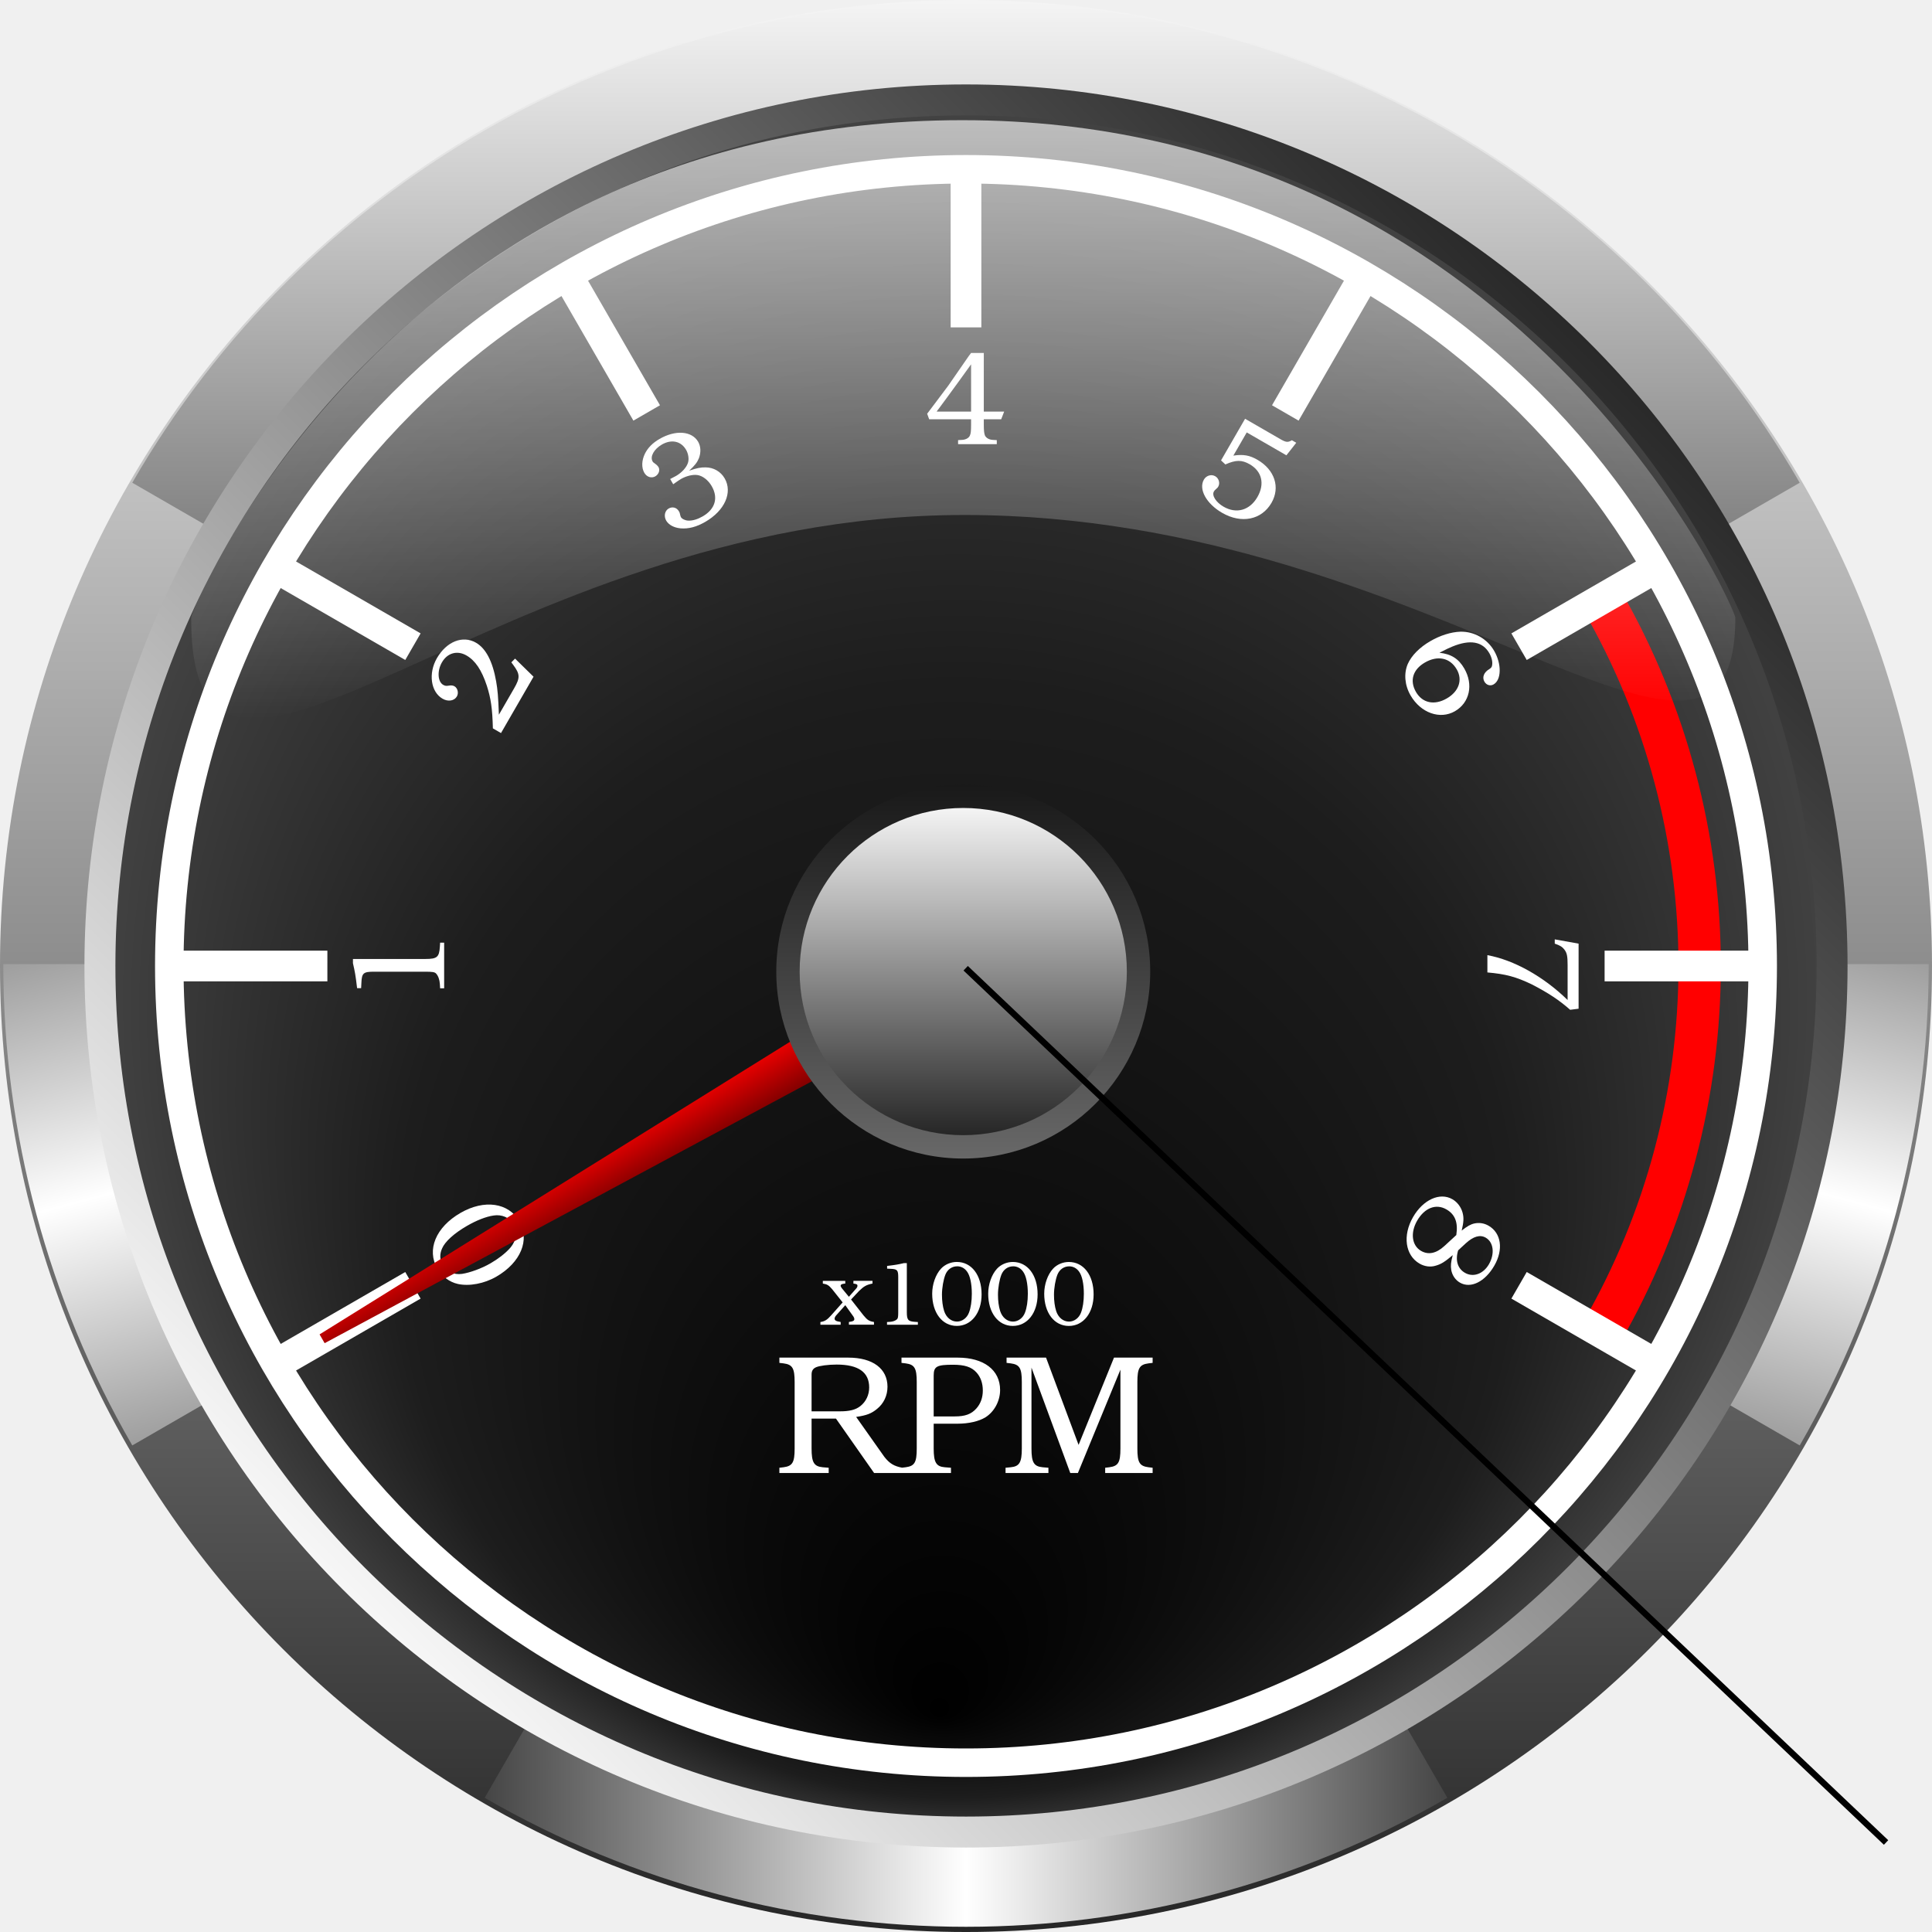
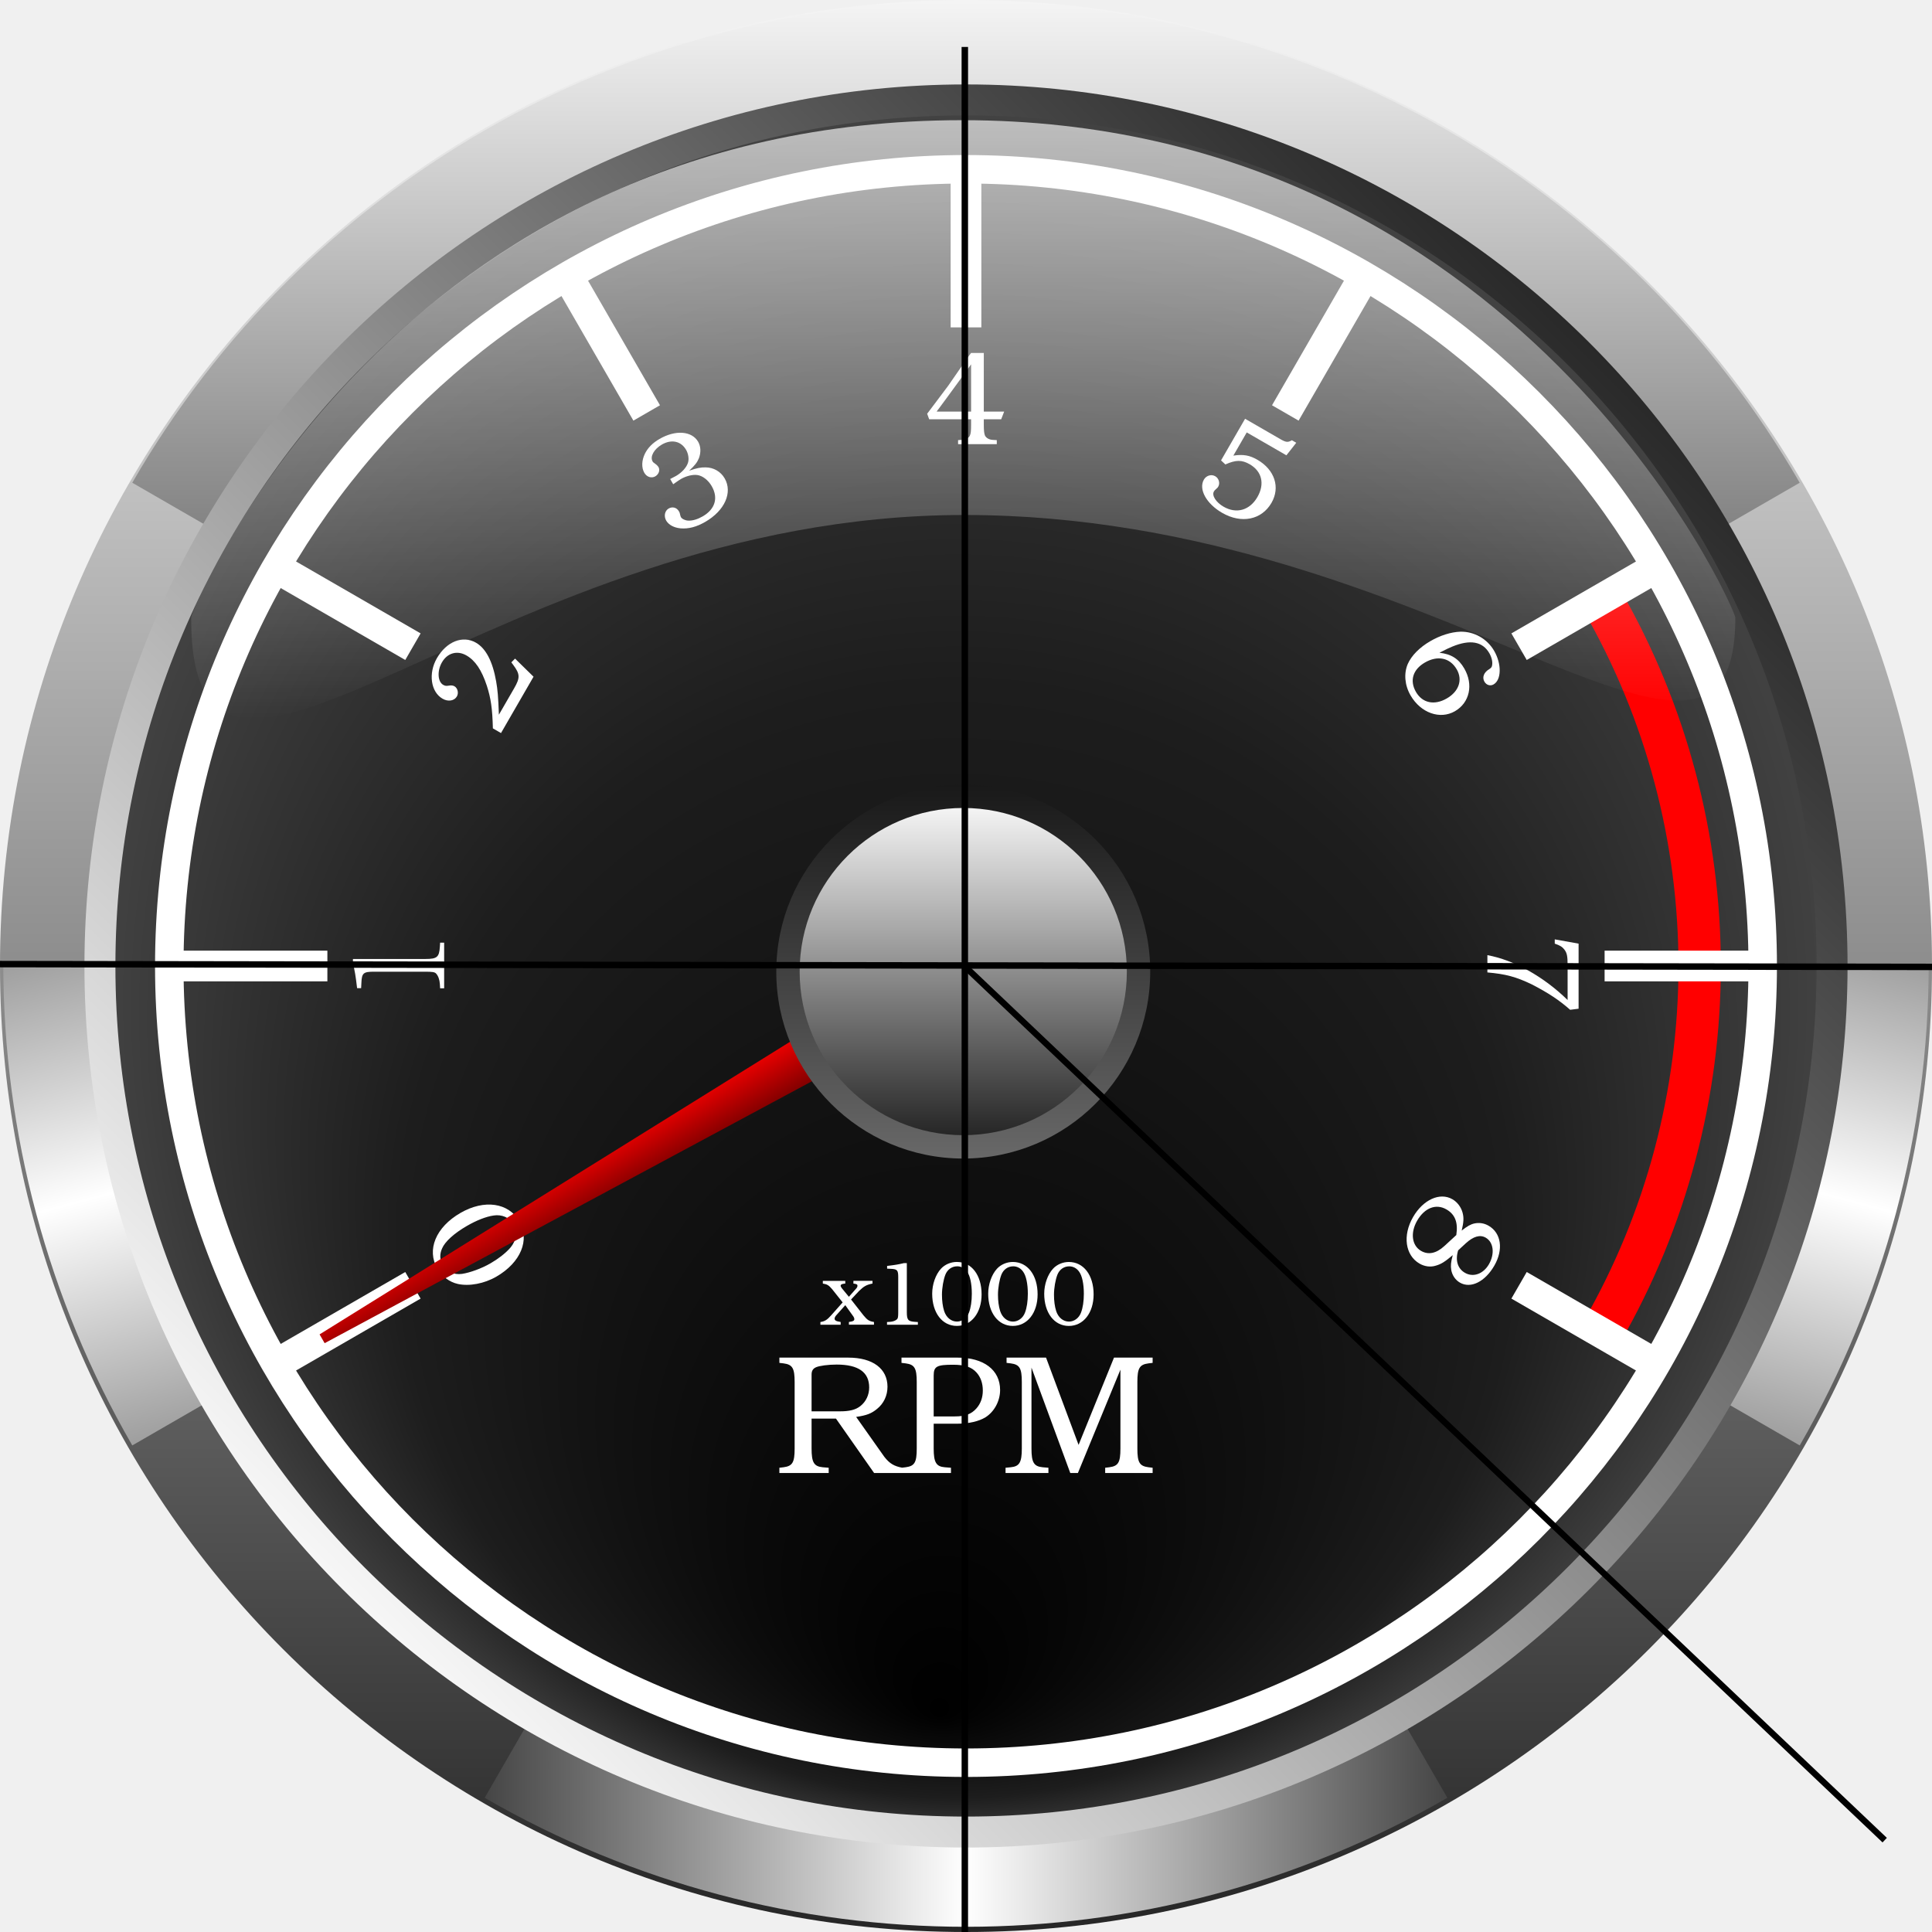
<svg xmlns="http://www.w3.org/2000/svg" xmlns:xlink="http://www.w3.org/1999/xlink" width="84.667mm" height="84.667mm" viewBox="0 0 300 300" id="svg5184" version="1.1">
  <defs id="defs5186">
    <linearGradient id="linearGradient8458">
      <stop style="stop-color:#f4f4f4;stop-opacity:1;" offset="0" id="stop8460" />
      <stop style="stop-color:#262626;stop-opacity:1;" offset="1" id="stop8462" />
    </linearGradient>
    <linearGradient id="linearGradient8474">
      <stop id="stop8476" offset="0" style="stop-color:#262626;stop-opacity:1;" />
      <stop style="stop-color:#9d9d9d;stop-opacity:1;" offset="0.553" id="stop8482" />
      <stop id="stop8478" offset="1" style="stop-color:#ffffff;stop-opacity:1;" />
    </linearGradient>
    <linearGradient id="linearGradient8803">
      <stop id="stop8805" offset="0" style="stop-color:#000000;stop-opacity:1;" />
      <stop style="stop-color:#1d1d1d;stop-opacity:1;" offset="0.633" id="stop8845" />
      <stop style="stop-color:#444444;stop-opacity:1;" offset="1" id="stop8811" />
    </linearGradient>
    <linearGradient xlink:href="#linearGradient8938" id="linearGradient6645" gradientUnits="userSpaceOnUse" gradientTransform="matrix(-6.3004289e-8,-0.3962579,0.7359085,-5.7873485e-8,-146.4472,639.5056)" x1="164.034" y1="376.738" x2="176.652" y2="376.738" />
    <linearGradient id="linearGradient8938">
      <stop id="stop8940" offset="0" style="stop-color:#750000;stop-opacity:1;" />
      <stop id="stop8942" offset="1" style="stop-color:#f60000;stop-opacity:1;" />
    </linearGradient>
    <linearGradient id="linearGradient8928">
      <stop id="stop8930" offset="0" style="stop-color:#ffffff;stop-opacity:0.892;" />
      <stop id="stop8932" offset="1" style="stop-color:#ffffff;stop-opacity:0;" />
    </linearGradient>
    <linearGradient id="linearGradient4214">
      <stop id="stop4216" offset="0" style="stop-color:#191919;stop-opacity:1;" />
      <stop id="stop4218" offset="1" style="stop-color:#686868;stop-opacity:1;" />
    </linearGradient>
    <linearGradient xlink:href="#linearGradient8458" id="linearGradient6134" gradientUnits="userSpaceOnUse" x1="173.948" y1="566.009" x2="287.511" y2="566.009" />
    <linearGradient xlink:href="#linearGradient8474" id="linearGradient6136" gradientUnits="userSpaceOnUse" spreadMethod="reflect" x1="73.66" y1="475.462" x2="112.665" y2="475.462" />
    <linearGradient xlink:href="#linearGradient8474" id="linearGradient6138" gradientUnits="userSpaceOnUse" spreadMethod="reflect" x1="73.66" y1="475.462" x2="112.665" y2="475.462" />
    <linearGradient xlink:href="#linearGradient8474" id="linearGradient6140" gradientUnits="userSpaceOnUse" spreadMethod="reflect" x1="73.66" y1="475.462" x2="112.665" y2="475.462" />
    <linearGradient xlink:href="#linearGradient8458" id="linearGradient6142" gradientUnits="userSpaceOnUse" spreadMethod="pad" x1="112.661" y1="490.304" x2="112.661" y2="423.605" />
    <radialGradient xlink:href="#linearGradient8803" id="radialGradient6144" gradientUnits="userSpaceOnUse" gradientTransform="matrix(1.000001,0,0,1,-3.4359354e-4,0)" cx="230.73" cy="566.009" fx="229.005" fy="614.435" r="56.781" />
    <linearGradient xlink:href="#linearGradient8474" id="linearGradient6146" gradientUnits="userSpaceOnUse" x1="179.309" y1="598.827" x2="265.668" y2="512.469" />
    <linearGradient xlink:href="#linearGradient8928" id="linearGradient6652" gradientUnits="userSpaceOnUse" gradientTransform="matrix(1.356383,0,0,1.356383,384.9677,-130.7899)" x1="-29.837" y1="285.06" x2="-29.837" y2="342.606" />
    <linearGradient xlink:href="#linearGradient4214" id="linearGradient6654" gradientUnits="userSpaceOnUse" x1="117.902" y1="390.995" x2="117.902" y2="433.057" />
    <linearGradient xlink:href="#linearGradient8458" id="linearGradient6656" gradientUnits="userSpaceOnUse" x1="117.902" y1="390.995" x2="117.902" y2="433.057" />
  </defs>
  <g id="layer_low" transform="translate(24.28571,-619.505)" style="display:inline">
    <g id="g3326" transform="matrix(2.192461,0,0,2.192461,-408.7838,-306.4732)">
      <circle r="56.781" cy="566.009" cx="230.73" style="fill:url(#linearGradient6134);fill-opacity:1;fill-rule:evenodd;stroke:none;stroke-width:4.2;stroke-linecap:round;stroke-linejoin:round;stroke-miterlimit:4;stroke-dasharray:none;stroke-dashoffset:0;stroke-opacity:1" id="path3908" transform="matrix(0,1.204912,-1.204912,0,925.7798,212.7538)" />
      <g transform="matrix(1.022296,0,0,1.022296,100.9749,123.9171)" id="g3910">
        <path style="opacity:1;fill:url(#linearGradient6136);fill-opacity:1;fill-rule:evenodd;stroke:none;stroke-width:4.2;stroke-linecap:round;stroke-linejoin:round;stroke-miterlimit:4;stroke-dasharray:none;stroke-dashoffset:0;stroke-opacity:1" id="path3912" d="m 146.009,481.365 a 66.695,66.695 0 0 1 -66.695,0 l 33.348,-57.76 z" transform="translate(27.03863,-64.8927)" />
        <path transform="matrix(0.258819,0.9659258,-0.9659258,0.258819,519.7119,140.2533)" d="m 129.923,488.028 a 66.695,66.695 0 0 1 -34.524,0 l 17.262,-64.423 z" id="path3914" style="opacity:1;fill:url(#linearGradient6138);fill-opacity:1;fill-rule:evenodd;stroke:none;stroke-width:4.2;stroke-linecap:round;stroke-linejoin:round;stroke-miterlimit:4;stroke-dasharray:none;stroke-dashoffset:0;stroke-opacity:1" />
        <path style="opacity:1;fill:url(#linearGradient6140);fill-opacity:1;fill-rule:evenodd;stroke:none;stroke-width:4.2;stroke-linecap:round;stroke-linejoin:round;stroke-miterlimit:4;stroke-dasharray:none;stroke-dashoffset:0;stroke-opacity:1" id="path3916" d="m 129.923,488.028 a 66.695,66.695 0 0 1 -34.524,0 l 17.262,-64.423 z" transform="matrix(0.2588191,-0.9659258,0.9659258,0.2588191,-298.6304,357.8975)" />
        <path transform="matrix(-1,-5.9831005e-8,5.9831005e-8,-1,252.3605,782.3176)" d="M 170.421,456.953 A 66.695,66.695 0 0 1 112.661,490.3 66.695,66.695 0 0 1 54.901,456.953 l 57.76,-33.348 z" id="path3918" style="opacity:1;fill:url(#linearGradient6142);fill-opacity:1;fill-rule:evenodd;stroke:none;stroke-width:4.2;stroke-linecap:round;stroke-linejoin:round;stroke-miterlimit:4;stroke-dasharray:none;stroke-dashoffset:0;stroke-opacity:1" />
      </g>
      <circle r="56.781" cy="566.009" cx="230.73" transform="matrix(1.096635,0,0,1.096635,-9.237,-129.942)" id="path3920" style="fill:url(#radialGradient6144);fill-opacity:1;fill-rule:nonzero;stroke:none;stroke-width:4.2;stroke-linecap:round;stroke-linejoin:round;stroke-miterlimit:4;stroke-dasharray:none;stroke-dashoffset:0;stroke-opacity:1" />
      <circle r="56.781" cy="566.009" cx="230.73" transform="matrix(-1.080269,0,0,-1.080269,493.0392,1102.204)" id="path3922" style="fill:none;fill-opacity:1;fill-rule:evenodd;stroke:url(#linearGradient6146);stroke-width:2.03;stroke-linecap:round;stroke-linejoin:round;stroke-miterlimit:4;stroke-dasharray:none;stroke-dashoffset:0;stroke-opacity:1" />
      <rect y="433.996" x="242.702" height="11.537" width="2.174" id="rect3924" style="fill:#ffffff;fill-opacity:1;fill-rule:nonzero;stroke:none;stroke-width:3;stroke-linecap:round;stroke-linejoin:round;stroke-miterlimit:4;stroke-dasharray:none;stroke-dashoffset:0;stroke-opacity:1" />
      <rect transform="matrix(0.8660254,-0.5,0.5,0.8660254,0,0)" style="fill:#ffffff;fill-opacity:1;fill-rule:nonzero;stroke:none;stroke-width:3;stroke-linecap:round;stroke-linejoin:round;stroke-miterlimit:4;stroke-dasharray:none;stroke-dashoffset:0;stroke-opacity:1" id="rect3926" width="2.174" height="11.537" x="-35.341" y="490.141" />
      <rect transform="matrix(0.5,-0.8660254,0.8660254,0.5,0,0)" y="399.742" x="-304.205" height="11.537" width="2.174" id="rect3928" style="fill:#ffffff;fill-opacity:1;fill-rule:nonzero;stroke:none;stroke-width:3;stroke-linecap:round;stroke-linejoin:round;stroke-miterlimit:4;stroke-dasharray:none;stroke-dashoffset:0;stroke-opacity:1" />
      <path transform="matrix(-0.9151079,0,0,-0.9151079,454.9316,1008.722)" d="m 181.556,594.399 a 56.781,56.781 0 0 1 0,-56.781" id="path4367" style="fill:none;fill-opacity:1;fill-rule:evenodd;stroke:#ff0000;stroke-width:3.278;stroke-linecap:butt;stroke-linejoin:round;stroke-miterlimit:4;stroke-dasharray:none;stroke-dashoffset:0;stroke-opacity:1" />
      <rect transform="matrix(0.5,-0.8660254,0.8660254,0.5,0,0)" style="fill:#ffffff;fill-opacity:1;fill-rule:nonzero;stroke:none;stroke-width:3;stroke-linecap:round;stroke-linejoin:round;stroke-miterlimit:4;stroke-dasharray:none;stroke-dashoffset:0;stroke-opacity:1" id="rect3930" width="2.174" height="11.537" x="-304.205" y="501.738" />
      <rect transform="matrix(0,-1,1,0,0,0)" style="fill:#ffffff;fill-opacity:1;fill-rule:nonzero;stroke:none;stroke-width:3;stroke-linecap:round;stroke-linejoin:round;stroke-miterlimit:4;stroke-dasharray:none;stroke-dashoffset:0;stroke-opacity:1" id="rect3932" width="2.174" height="11.537" x="-491.85" y="187.022" />
      <rect transform="matrix(0,-1,1,0,0,0)" y="289.018" x="-491.85" height="11.537" width="2.174" id="rect3934" style="fill:#ffffff;fill-opacity:1;fill-rule:nonzero;stroke:none;stroke-width:3;stroke-linecap:round;stroke-linejoin:round;stroke-miterlimit:4;stroke-dasharray:none;stroke-dashoffset:0;stroke-opacity:1" />
      <rect transform="matrix(-0.5,-0.8660254,0.8660254,-0.5,0,0)" y="-91.021" x="-547.994" height="11.537" width="2.174" id="rect3936" style="fill:#ffffff;fill-opacity:1;fill-rule:nonzero;stroke:none;stroke-width:3;stroke-linecap:round;stroke-linejoin:round;stroke-miterlimit:4;stroke-dasharray:none;stroke-dashoffset:0;stroke-opacity:1" />
      <rect transform="matrix(-0.5,-0.8660254,0.8660254,-0.5,0,0)" style="fill:#ffffff;fill-opacity:1;fill-rule:nonzero;stroke:none;stroke-width:3;stroke-linecap:round;stroke-linejoin:round;stroke-miterlimit:4;stroke-dasharray:none;stroke-dashoffset:0;stroke-opacity:1" id="rect3938" width="2.174" height="11.537" x="-547.994" y="10.976" />
      <rect transform="matrix(-0.8660254,-0.5,0.5,-0.8660254,0,0)" y="-257.889" x="-457.596" height="11.537" width="2.174" id="rect3940" style="fill:#ffffff;fill-opacity:1;fill-rule:nonzero;stroke:none;stroke-width:3;stroke-linecap:round;stroke-linejoin:round;stroke-miterlimit:4;stroke-dasharray:none;stroke-dashoffset:0;stroke-opacity:1" />
      <circle r="56.781" cy="566.009" cx="230.73" style="fill:none;fill-opacity:1;fill-rule:evenodd;stroke:#ffffff;stroke-width:2.03;stroke-linecap:round;stroke-linejoin:round;stroke-miterlimit:4;stroke-dasharray:none;stroke-dashoffset:0;stroke-opacity:1" id="path4363" transform="matrix(-0.9937582,0,0,-0.9937582,473.0786,1053.238)" />
      <g transform="translate(228.0654,463.2631)" id="g5586">
        <path style="font-style:normal;font-variant:normal;font-weight:normal;font-stretch:normal;font-size:9.484px;line-height:125%;font-family:'URW Bookman L';-inkscape-font-specification:'URW Bookman L';text-align:start;writing-mode:lr-tb;text-anchor:start;fill:#ffffff;fill-opacity:1;stroke:none;stroke-width:1px;stroke-linecap:butt;stroke-linejoin:miter;stroke-opacity:1" d="m 16.985,-15.919 -0.901,0 -0.171,0.228 -1.451,2.096 -1.489,1.982 0.142,0.389 2.968,0 0,0.398 c 0,0.427 -0.019,0.616 -0.085,0.759 -0.076,0.171 -0.285,0.285 -0.522,0.303 l -0.313,0.019 0,0.285 2.741,0 0,-0.285 -0.313,-0.019 c -0.237,-0.019 -0.436,-0.133 -0.522,-0.303 -0.057,-0.142 -0.085,-0.341 -0.085,-0.759 l 0,-0.398 1.233,0 0.209,-0.541 -1.442,0 0,-4.154 m -0.901,4.154 -2.437,0 c 0.047,-0.076 0.095,-0.142 0.152,-0.209 l 0.588,-0.797 0.844,-1.157 0.854,-1.185 0,3.348" id="text4187" />
        <path transform="matrix(0,-1,1,0,0,0)" style="font-style:normal;font-variant:normal;font-weight:normal;font-stretch:normal;font-size:9.484px;line-height:125%;font-family:'URW Bookman L';-inkscape-font-specification:'URW Bookman L';text-align:start;writing-mode:lr-tb;text-anchor:start;fill:#ffffff;fill-opacity:1;stroke:none;stroke-width:1px;stroke-linecap:butt;stroke-linejoin:miter;stroke-opacity:1" d="m -27.002,-27.695 -0.303,0 c -0.616,0.142 -0.816,0.18 -1.764,0.294 l 0,0.285 0.379,0.019 c 0.692,0.028 0.787,0.142 0.787,0.891 l 0,3.632 c 0,0.512 -0.028,0.664 -0.123,0.759 -0.152,0.152 -0.436,0.256 -0.74,0.275 l -0.313,0.019 0,0.285 3.234,0 0,-0.285 -0.303,-0.019 c -0.721,-0.047 -0.854,-0.199 -0.854,-1.015 l 0,-5.14" id="text4234" />
        <path transform="matrix(0.5,-0.8660254,0.8660254,0.5,0,0)" style="font-style:normal;font-variant:normal;font-weight:normal;font-stretch:normal;font-size:9.484px;line-height:125%;font-family:'URW Bookman L';-inkscape-font-specification:'URW Bookman L';text-align:start;writing-mode:lr-tb;text-anchor:start;fill:#ffffff;fill-opacity:1;stroke:none;stroke-width:1px;stroke-linecap:butt;stroke-linejoin:miter;stroke-opacity:1" d="m -13.069,-11.178 -0.36,-0.095 -0.095,0.218 c -0.322,0.74 -0.541,0.873 -1.404,0.873 l -2.153,0 c 1.129,-0.711 1.479,-0.958 1.944,-1.347 1.11,-0.929 1.66,-1.802 1.66,-2.608 0,-1.081 -0.967,-1.849 -2.333,-1.849 -1.242,0 -2.286,0.816 -2.286,1.783 0,0.455 0.285,0.797 0.645,0.797 0.285,0 0.541,-0.247 0.541,-0.512 0,-0.095 -0.047,-0.218 -0.114,-0.303 -0.171,-0.209 -0.199,-0.275 -0.199,-0.436 0,-0.455 0.645,-0.873 1.337,-0.873 0.778,0 1.29,0.512 1.29,1.261 0,0.721 -0.351,1.442 -1.138,2.324 -0.626,0.692 -1.204,1.148 -2.399,1.878 l 0,0.664 4.609,0 0.455,-1.773" id="text4245" />
        <path transform="matrix(-0.5,0.8660254,-0.8660254,-0.5,0,0)" style="font-style:normal;font-variant:normal;font-weight:normal;font-stretch:normal;font-size:9.484px;line-height:125%;font-family:'URW Bookman L';-inkscape-font-specification:'URW Bookman L';text-align:start;writing-mode:lr-tb;text-anchor:start;fill:#ffffff;fill-opacity:1;stroke:none;stroke-width:1px;stroke-linecap:butt;stroke-linejoin:miter;stroke-opacity:1" d="m 16.451,-67.462 c 0.503,-0.133 0.721,-0.237 0.958,-0.427 0.294,-0.247 0.474,-0.607 0.474,-0.986 0,-0.882 -0.939,-1.508 -2.257,-1.508 -1.318,0 -2.248,0.73 -2.248,1.764 0,0.36 0.123,0.683 0.36,0.948 0.19,0.209 0.417,0.341 0.891,0.531 -0.597,0.18 -0.863,0.313 -1.129,0.579 -0.294,0.294 -0.465,0.702 -0.465,1.1 0,1.024 1.062,1.783 2.485,1.783 1.508,0 2.627,-0.873 2.627,-2.048 0,-0.417 -0.161,-0.806 -0.455,-1.072 -0.285,-0.275 -0.56,-0.417 -1.242,-0.664 m -1.185,-0.379 c -0.692,-0.218 -1.053,-0.56 -1.053,-1.024 0,-0.645 0.664,-1.138 1.517,-1.138 0.797,0 1.375,0.493 1.375,1.166 0,0.607 -0.427,1.053 -1.138,1.214 l -0.702,-0.218 m 0.92,1.214 c 0.749,0.237 1.129,0.664 1.129,1.261 0,0.759 -0.73,1.309 -1.717,1.309 -1.053,0 -1.726,-0.55 -1.726,-1.394 0,-0.711 0.379,-1.185 1.223,-1.517 l 1.091,0.341" id="text4267" />
        <path transform="matrix(0.8660254,-0.5,0.5,0.8660254,0,0)" style="font-style:normal;font-variant:normal;font-weight:normal;font-stretch:normal;font-size:9.484px;line-height:125%;font-family:'URW Bookman L';-inkscape-font-specification:'URW Bookman L';text-align:start;writing-mode:lr-tb;text-anchor:start;fill:#ffffff;fill-opacity:1;stroke:none;stroke-width:1px;stroke-linecap:butt;stroke-linejoin:miter;stroke-opacity:1" d="m -1.032,-8.24 c 0.389,-0.038 0.55,-0.047 0.664,-0.047 0.427,0 0.882,0.133 1.138,0.332 C 1.074,-7.719 1.263,-7.254 1.263,-6.761 c 0,0.967 -0.607,1.536 -1.622,1.536 -0.417,0 -0.778,-0.085 -1.043,-0.256 -0.18,-0.114 -0.322,-0.322 -0.322,-0.474 0,-0.028 0.009,-0.057 0.019,-0.104 0.066,-0.209 0.066,-0.209 0.066,-0.322 0,-0.303 -0.218,-0.531 -0.531,-0.531 -0.322,0 -0.579,0.294 -0.579,0.654 0,0.351 0.228,0.711 0.597,0.977 0.474,0.332 1.034,0.484 1.754,0.484 1.593,0 2.731,-0.825 2.731,-1.982 0,-0.56 -0.294,-1.062 -0.778,-1.347 C 1.254,-8.307 1.007,-8.392 0.429,-8.506 0.969,-8.629 1.216,-8.733 1.462,-8.923 c 0.332,-0.266 0.541,-0.654 0.541,-1.034 0,-0.891 -0.958,-1.546 -2.267,-1.546 -0.569,0 -1.043,0.133 -1.423,0.389 -0.436,0.294 -0.711,0.73 -0.711,1.148 0,0.351 0.237,0.607 0.55,0.607 0.285,0 0.522,-0.209 0.522,-0.455 0,-0.066 -0.019,-0.142 -0.047,-0.228 -0.114,-0.256 -0.114,-0.256 -0.114,-0.332 0,-0.389 0.522,-0.702 1.166,-0.702 0.787,0 1.299,0.465 1.299,1.185 0,0.322 -0.142,0.683 -0.351,0.863 -0.247,0.228 -0.721,0.379 -1.185,0.379 -0.076,0 -0.237,-0.009 -0.474,-0.019 l 0,0.427" id="text4278" />
        <path transform="matrix(0,1,-1,0,0,0)" style="font-style:normal;font-variant:normal;font-weight:normal;font-stretch:normal;font-size:9.484px;line-height:125%;font-family:'URW Bookman L';-inkscape-font-specification:'URW Bookman L';text-align:start;writing-mode:lr-tb;text-anchor:start;fill:#ffffff;fill-opacity:1;stroke:none;stroke-width:1px;stroke-linecap:butt;stroke-linejoin:miter;stroke-opacity:1" d="m 30.525,-59.11 -4.609,0 -0.303,1.688 0.303,0 c 0.123,-0.36 0.218,-0.522 0.408,-0.673 0.247,-0.19 0.465,-0.237 1.1,-0.237 l 2.485,0 c -1.66,1.698 -2.836,3.803 -3.177,5.681 l 1.223,0 c 0.114,-1.299 0.313,-2.03 0.835,-3.12 0.607,-1.185 1.138,-1.982 1.811,-2.741 l -0.076,-0.597" id="text4289" />
        <path transform="matrix(0.8660254,0.5,-0.5,0.8660254,0,0)" style="font-style:normal;font-variant:normal;font-weight:normal;font-stretch:normal;font-size:9.484px;line-height:125%;font-family:'URW Bookman L';-inkscape-font-specification:'URW Bookman L';text-align:start;writing-mode:lr-tb;text-anchor:start;fill:#ffffff;fill-opacity:1;stroke:none;stroke-width:1px;stroke-linecap:butt;stroke-linejoin:miter;stroke-opacity:1" d="m 29.098,-27.835 -0.36,0 c -0.171,0.294 -0.285,0.341 -0.768,0.341 l -2.864,0 0,3.405 0.408,0.095 c 0.474,-0.654 0.844,-0.873 1.489,-0.873 1.005,0 1.631,0.673 1.631,1.736 0,1.091 -0.683,1.792 -1.736,1.792 -0.616,0 -1.129,-0.266 -1.129,-0.588 l 0.009,-0.104 c 0.085,-0.275 0.085,-0.275 0.085,-0.351 0,-0.285 -0.256,-0.531 -0.55,-0.531 -0.322,0 -0.579,0.275 -0.579,0.607 0,0.787 1.005,1.394 2.295,1.394 1.584,0 2.674,-0.967 2.674,-2.361 0,-1.271 -0.977,-2.143 -2.39,-2.143 -0.635,0 -1.062,0.152 -1.622,0.597 l 0,-1.897 3.243,0 0.161,-1.119" id="text4319" />
        <path transform="matrix(0.5,0.8660254,-0.8660254,0.5,0,0)" style="font-style:normal;font-variant:normal;font-weight:normal;font-stretch:normal;font-size:9.484px;line-height:125%;font-family:'URW Bookman L';-inkscape-font-specification:'URW Bookman L';text-align:start;writing-mode:lr-tb;text-anchor:start;fill:#ffffff;fill-opacity:1;stroke:none;stroke-width:1px;stroke-linecap:butt;stroke-linejoin:miter;stroke-opacity:1" d="m 29.229,-39.999 c 0.038,-0.664 0.038,-0.711 0.076,-0.996 0.18,-1.366 0.759,-2.048 1.717,-2.048 0.37,0 0.702,0.114 0.882,0.294 0.066,0.066 0.085,0.133 0.095,0.266 0,0.446 0.237,0.749 0.597,0.749 0.285,0 0.493,-0.199 0.493,-0.465 0,-0.645 -0.958,-1.223 -2.039,-1.223 -0.986,0 -1.906,0.541 -2.371,1.394 -0.313,0.588 -0.484,1.366 -0.484,2.172 0,0.882 0.218,1.669 0.597,2.191 0.436,0.588 1.195,0.948 2.03,0.948 1.432,0 2.542,-0.939 2.542,-2.162 0,-1.204 -0.967,-2.086 -2.286,-2.086 -0.806,0 -1.356,0.294 -1.849,0.967 m 1.631,-0.474 c 0.863,0 1.432,0.645 1.432,1.641 0,1.015 -0.579,1.66 -1.489,1.66 -0.929,0 -1.489,-0.607 -1.489,-1.593 0,-1.043 0.597,-1.707 1.546,-1.707" id="text4330" />
        <path transform="matrix(-0.5,-0.8660254,0.8660254,-0.5,0,0)" style="font-style:normal;font-variant:normal;font-weight:normal;font-stretch:normal;font-size:9.484px;line-height:125%;font-family:'URW Bookman L';-inkscape-font-specification:'URW Bookman L';text-align:start;writing-mode:lr-tb;text-anchor:start;fill:#ffffff;fill-opacity:1;stroke:none;stroke-width:1px;stroke-linecap:butt;stroke-linejoin:miter;stroke-opacity:1" d="m -31.52,-43.275 c -0.626,0 -1.252,0.266 -1.66,0.711 -0.56,0.607 -0.92,1.631 -0.92,2.618 0,2.001 1.053,3.376 2.58,3.376 1.527,0 2.599,-1.366 2.599,-3.31 0,-2.02 -1.053,-3.395 -2.599,-3.395 m 0.038,0.455 c 0.408,0 0.778,0.19 1.034,0.55 0.322,0.427 0.503,1.29 0.503,2.324 0,0.778 -0.104,1.489 -0.303,1.992 -0.209,0.56 -0.711,0.929 -1.252,0.929 -0.607,0 -1.129,-0.427 -1.347,-1.11 -0.152,-0.484 -0.228,-1.072 -0.228,-1.707 0,-0.711 0.152,-1.574 0.36,-2.105 0.218,-0.541 0.683,-0.873 1.233,-0.873" id="text4341" />
        <path style="font-style:normal;font-variant:normal;font-weight:normal;font-stretch:normal;font-size:12px;line-height:125%;font-family:'URW Bookman L';-inkscape-font-specification:'URW Bookman L';text-align:center;writing-mode:lr-tb;text-anchor:middle;fill:#ffffff;fill-opacity:1;stroke:none;stroke-width:1px;stroke-linecap:butt;stroke-linejoin:miter;stroke-opacity:1" d="m 7.943,59.436 c 0.744,-0.108 1.08,-0.24 1.476,-0.564 0.48,-0.384 0.744,-0.948 0.744,-1.572 0,-1.284 -1.044,-2.064 -2.772,-2.064 l -4.884,0 0,0.372 0.3,0.036 c 0.624,0.084 0.78,0.336 0.78,1.32 l 0,4.716 c 0,0.984 -0.156,1.236 -0.78,1.32 l -0.3,0.036 0,0.372 3.492,0 0,-0.372 -0.432,-0.036 c -0.612,-0.06 -0.78,-0.348 -0.78,-1.32 l 0,-2.124 1.728,0 2.7,3.852 2.004,0 0,-0.372 c -0.588,-0.108 -0.912,-0.3 -1.284,-0.78 l -1.992,-2.82 m -3.156,-0.396 0,-2.604 c 0,-0.264 0.096,-0.42 0.312,-0.516 0.24,-0.108 0.852,-0.192 1.464,-0.192 1.536,0 2.304,0.54 2.304,1.62 0,0.528 -0.228,1.008 -0.624,1.32 -0.336,0.264 -0.768,0.372 -1.44,0.372 l -2.016,0 m 8.648,0.876 1.692,0 c 0.792,0 1.512,-0.168 1.98,-0.456 0.624,-0.396 1.032,-1.152 1.032,-1.932 0,-1.416 -1.152,-2.292 -3,-2.292 l -3.984,0 0,0.372 0.3,0.036 c 0.624,0.084 0.78,0.336 0.78,1.32 l 0,4.716 c 0,0.984 -0.156,1.236 -0.78,1.32 l -0.3,0.036 0,0.372 3.504,0 0,-0.372 -0.444,-0.036 c -0.6,-0.048 -0.78,-0.348 -0.78,-1.32 l 0,-1.764 m 0,-0.516 0,-2.892 c 0,-0.648 0.216,-0.768 1.368,-0.768 0.816,0 1.308,0.156 1.656,0.54 0.3,0.324 0.456,0.768 0.456,1.284 0,0.504 -0.156,0.936 -0.456,1.272 -0.36,0.408 -0.804,0.564 -1.524,0.564 l -1.5,0 m 10.214,4.008 3.012,-7.32 0,5.592 c 0,0.984 -0.156,1.236 -0.78,1.32 l -0.3,0.036 0,0.372 3.36,0 0,-0.372 -0.3,-0.036 c -0.624,-0.084 -0.78,-0.336 -0.78,-1.32 l 0,-4.716 c 0,-0.984 0.156,-1.236 0.78,-1.32 l 0.3,-0.036 0,-0.372 -2.736,0 -2.508,6.18 -2.304,-6.18 -2.796,0 0,0.372 0.3,0.036 c 0.624,0.084 0.78,0.336 0.78,1.32 l 0,4.716 c 0,0.972 -0.168,1.26 -0.78,1.32 l -0.372,0.036 0,0.372 3.036,0 0,-0.372 -0.42,-0.036 c -0.612,-0.06 -0.78,-0.348 -0.78,-1.32 l 0,-5.736 2.748,7.464 0.54,0" id="text4412" />
        <path style="font-style:normal;font-variant:normal;font-weight:normal;font-stretch:normal;font-size:6.407px;line-height:125%;font-family:'URW Bookman L';-inkscape-font-specification:'URW Bookman L';text-align:center;writing-mode:lr-tb;text-anchor:middle;fill:#ffffff;fill-opacity:1;stroke:none;stroke-width:1px;stroke-linecap:butt;stroke-linejoin:miter;stroke-opacity:1" d="M 7.584,51.118 8.141,50.523 C 8.487,50.183 8.679,50.074 9.102,49.991 l 0,-0.192 -1.352,0 0,0.192 c 0.237,0.032 0.288,0.058 0.288,0.167 0,0.045 -0.026,0.103 -0.064,0.154 l -0.545,0.615 -0.506,-0.615 c -0.045,-0.064 -0.077,-0.122 -0.077,-0.16 0,-0.09 0.077,-0.135 0.263,-0.154 l 0.064,-0.006 0,-0.192 -1.589,0 0,0.192 c 0.308,0.045 0.423,0.122 0.654,0.391 l 0.75,0.942 -0.814,0.916 C 5.886,52.566 5.719,52.669 5.412,52.714 l 0,0.192 1.435,0 0,-0.192 -0.051,-0.013 C 6.52,52.662 6.418,52.598 6.418,52.47 c 0,-0.064 0.045,-0.154 0.115,-0.231 l 0.641,-0.718 0.577,0.807 c 0.038,0.051 0.064,0.128 0.064,0.173 0,0.122 -0.077,0.167 -0.384,0.211 l 0,0.192 1.775,0 0,-0.192 C 8.859,52.656 8.743,52.579 8.461,52.24 l -0.878,-1.121 m 3.95,-2.576 -0.205,0 c -0.416,0.096 -0.551,0.122 -1.192,0.199 l 0,0.192 0.256,0.013 c 0.468,0.019 0.532,0.096 0.532,0.602 l 0,2.454 c 0,0.346 -0.019,0.448 -0.083,0.513 -0.103,0.103 -0.295,0.173 -0.5,0.186 l -0.211,0.013 0,0.192 2.185,0 0,-0.192 -0.205,-0.013 c -0.487,-0.032 -0.577,-0.135 -0.577,-0.686 l 0,-3.473 m 3.538,-0.083 c -0.423,0 -0.846,0.179 -1.121,0.481 -0.378,0.41 -0.621,1.102 -0.621,1.768 0,1.352 0.711,2.281 1.743,2.281 1.032,0 1.756,-0.923 1.756,-2.236 0,-1.365 -0.711,-2.294 -1.756,-2.294 m 0.026,0.308 c 0.276,0 0.525,0.128 0.698,0.372 0.218,0.288 0.34,0.871 0.34,1.57 0,0.525 -0.07,1.006 -0.205,1.345 -0.141,0.378 -0.481,0.628 -0.846,0.628 -0.41,0 -0.762,-0.288 -0.91,-0.75 -0.103,-0.327 -0.154,-0.724 -0.154,-1.153 0,-0.481 0.103,-1.064 0.243,-1.422 0.147,-0.365 0.461,-0.589 0.833,-0.589 m 3.941,-0.308 c -0.423,0 -0.846,0.179 -1.121,0.481 -0.378,0.41 -0.621,1.102 -0.621,1.768 0,1.352 0.711,2.281 1.743,2.281 1.032,0 1.756,-0.923 1.756,-2.236 0,-1.365 -0.711,-2.294 -1.756,-2.294 m 0.026,0.308 c 0.275,0 0.525,0.128 0.698,0.372 0.218,0.288 0.34,0.871 0.34,1.57 0,0.525 -0.07,1.006 -0.205,1.345 -0.141,0.378 -0.481,0.628 -0.846,0.628 -0.41,0 -0.762,-0.288 -0.91,-0.75 -0.103,-0.327 -0.154,-0.724 -0.154,-1.153 0,-0.481 0.103,-1.064 0.243,-1.422 0.147,-0.365 0.461,-0.589 0.833,-0.589 m 3.941,-0.308 c -0.423,0 -0.846,0.179 -1.121,0.481 -0.378,0.41 -0.621,1.102 -0.621,1.768 0,1.352 0.711,2.281 1.743,2.281 1.032,0 1.756,-0.923 1.756,-2.236 0,-1.365 -0.711,-2.294 -1.756,-2.294 m 0.026,0.308 c 0.276,0 0.525,0.128 0.698,0.372 0.218,0.288 0.34,0.871 0.34,1.57 0,0.525 -0.07,1.006 -0.205,1.345 -0.141,0.378 -0.481,0.628 -0.846,0.628 -0.41,0 -0.762,-0.288 -0.91,-0.75 -0.103,-0.327 -0.154,-0.724 -0.154,-1.153 0,-0.481 0.103,-1.064 0.243,-1.422 0.147,-0.365 0.461,-0.589 0.833,-0.589" id="text4420" />
      </g>
    </g>
  </g>
  <g transform="translate(24.28571,-619.505)" id="layer_main" style="display:inline">
    <g transform="matrix(1.539274,-0.8887004,0.8887004,1.539274,-633.9872,34.15425)" id="g6114">
      <path style="fill:url(#linearGradient6645);fill-opacity:1;fill-rule:nonzero;stroke:none;stroke-width:3;stroke-linecap:round;stroke-linejoin:round;stroke-miterlimit:4;stroke-dashoffset:0;stroke-opacity:1" d="m 98.298,572.526 0,-0.885 65,-2.135 1e-5,5 -65,-1.979 z" id="path6116" />
      <path id="path6118" d="m 228.298,571.485 0,0.885 -65,2.135 -1e-5,-5 65,1.979 z" style="fill:none;fill-opacity:1;fill-rule:nonzero;stroke:none;stroke-width:3;stroke-linecap:round;stroke-linejoin:round;stroke-miterlimit:4;stroke-dashoffset:0;stroke-opacity:1" />
    </g>
    <rect style="fill:none;fill-opacity:1;fill-rule:nonzero;stroke:none;stroke-width:1.72;stroke-linecap:round;stroke-linejoin:miter;stroke-miterlimit:4;stroke-dasharray:none;stroke-dashoffset:0;stroke-opacity:1" id="rect6132" width="275.336" height="275.336" x="-11.953" y="631.837" rx="0" ry="0" />
  </g>
  <g style="display:inline" id="layer_high" transform="translate(24.28571,-619.505)">
    <g id="g6307" transform="matrix(0.9015801,0,0,0.9015801,2177.047,1361.06)">
      <g transform="matrix(1.804588,0,0,1.804588,-2898.833,-1301.316)" id="g6309">
        <path style="fill:url(#linearGradient6652);fill-opacity:1;fill-rule:nonzero;stroke:none;stroke-width:3;stroke-linecap:round;stroke-linejoin:round;stroke-miterlimit:4;stroke-dashoffset:0;stroke-opacity:1" d="m 418.972,324.279 c 0,22.385 -28.728,-9.799 -73.582,-9.799 -44.854,0 -73.796,36.18 -73.796,9.799 0,-0.922 19.491,-47.479 73.609,-47.479 53.139,0 73.768,46.598 73.768,47.479 z" id="path6311" />
        <g id="g6313" transform="translate(178.9465,-55.88165)">
          <circle transform="matrix(0.8484848,0,0,0.8484848,66.29919,64.34013)" style="opacity:1;fill:url(#linearGradient6654);fill-opacity:1;fill-rule:nonzero;stroke:none;stroke-width:3;stroke-linecap:round;stroke-linejoin:round;stroke-miterlimit:4;stroke-dasharray:none;stroke-dashoffset:0;stroke-opacity:1" id="circle6315" cx="117.902" cy="412.026" r="21.031" />
          <circle transform="matrix(0.7424242,0,0,0.7424242,78.80392,108.0399)" id="circle6317" style="opacity:1;fill:url(#linearGradient6656);fill-opacity:1;fill-rule:nonzero;stroke:none;stroke-width:3;stroke-linecap:round;stroke-linejoin:round;stroke-miterlimit:4;stroke-dasharray:none;stroke-dashoffset:0;stroke-opacity:1" cx="117.902" cy="412.026" r="21.031" />
        </g>
      </g>
      <rect style="fill:none;fill-opacity:1;fill-rule:nonzero;stroke:none;stroke-width:1.72;stroke-linecap:round;stroke-linejoin:miter;stroke-miterlimit:4;stroke-dasharray:none;stroke-dashoffset:0;stroke-opacity:1" id="rect6319" width="305.392" height="305.392" x="-2427.96" y="-808.827" rx="0" ry="0" />
    </g>
  </g>
  <g id="layer_hidden" style="display:inline">
-     <path style="fill:none;fill-rule:evenodd;stroke:#000000;stroke-width:0.976px;stroke-linecap:butt;stroke-linejoin:miter;stroke-opacity:1" d="M 149.95,150.349 292.866,286.1" id="pointer" />
+     <path style="display:inline;fill:none;fill-rule:evenodd;stroke:#000000;stroke-width:0.976px;stroke-linecap:butt;stroke-linejoin:miter;stroke-opacity:1" d="M 149.739,149.986 292.654,285.737" id="pointer" />
+     <path style="display:inline;fill:none;fill-rule:evenodd;stroke:#000000;stroke-width:1px;stroke-linecap:butt;stroke-linejoin:miter;stroke-opacity:1" d="m 149.817,322.459 0,-315.168" id="path8168" />
+     <path style="display:inline;fill:none;fill-rule:evenodd;stroke:#000000;stroke-width:1px;stroke-linecap:butt;stroke-linejoin:miter;stroke-opacity:1" d="m -29.864,149.66 345.977,0.505" id="path8170" />
  </g>
</svg>
